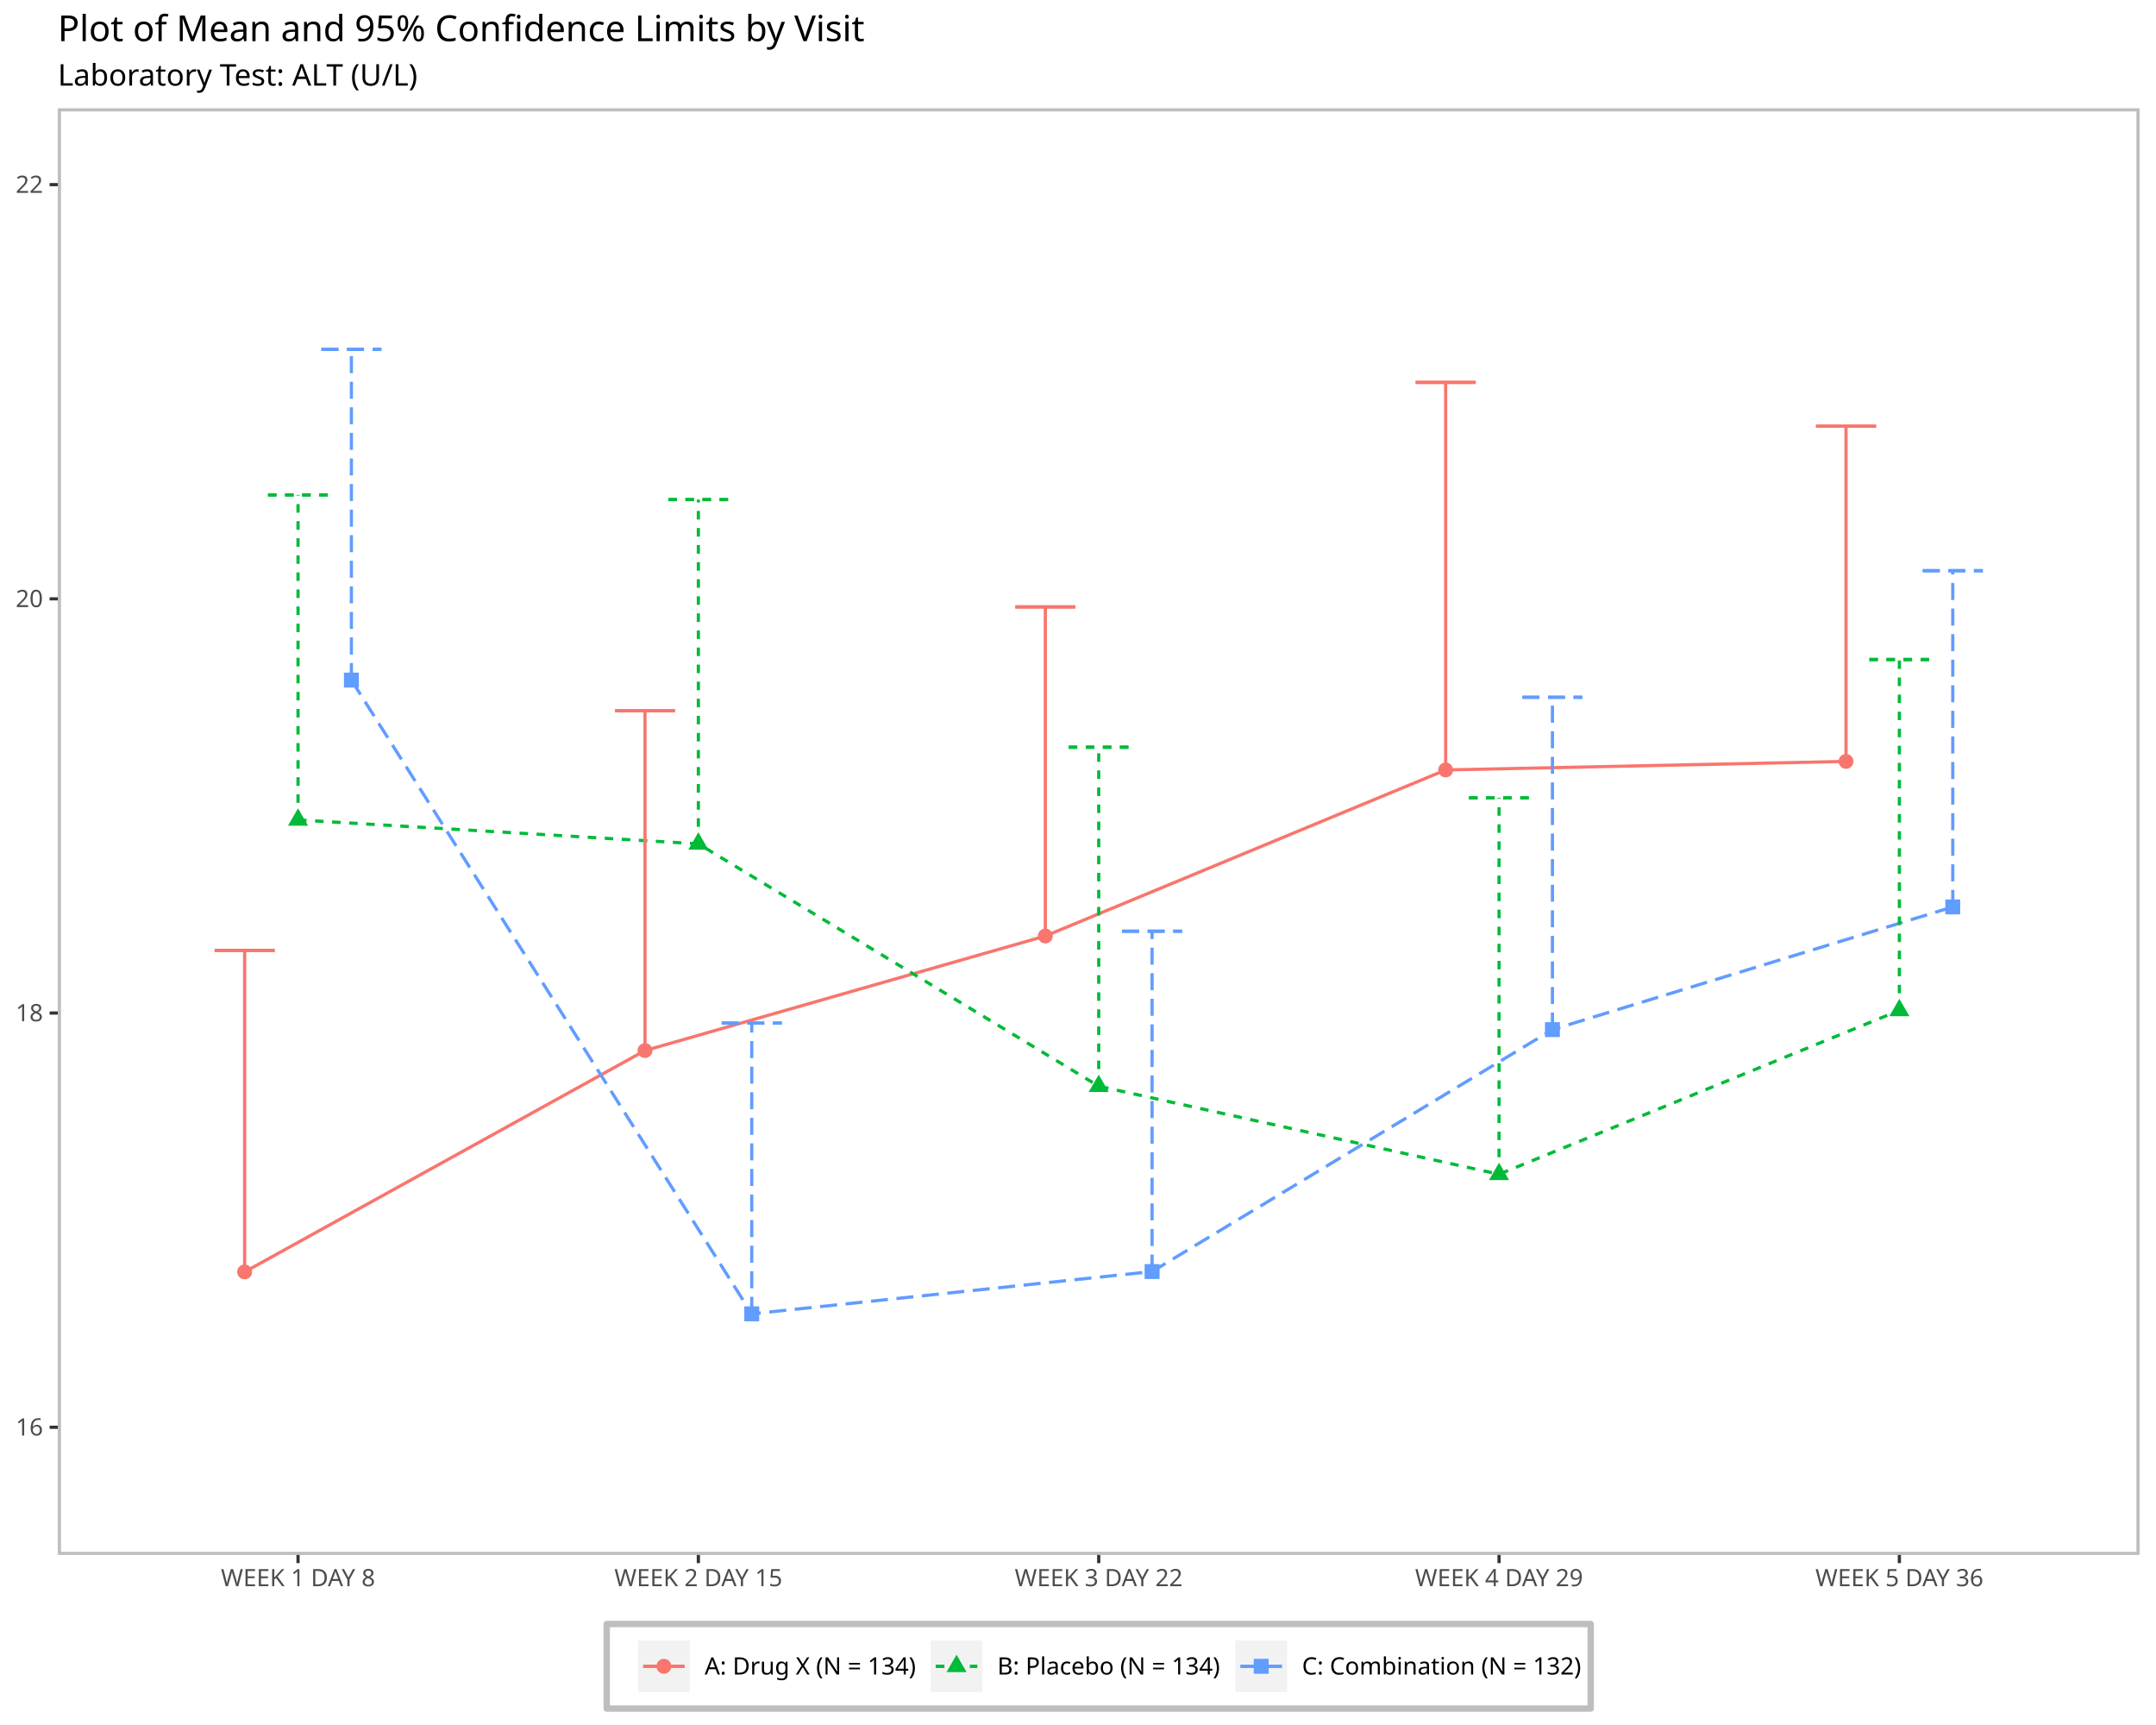
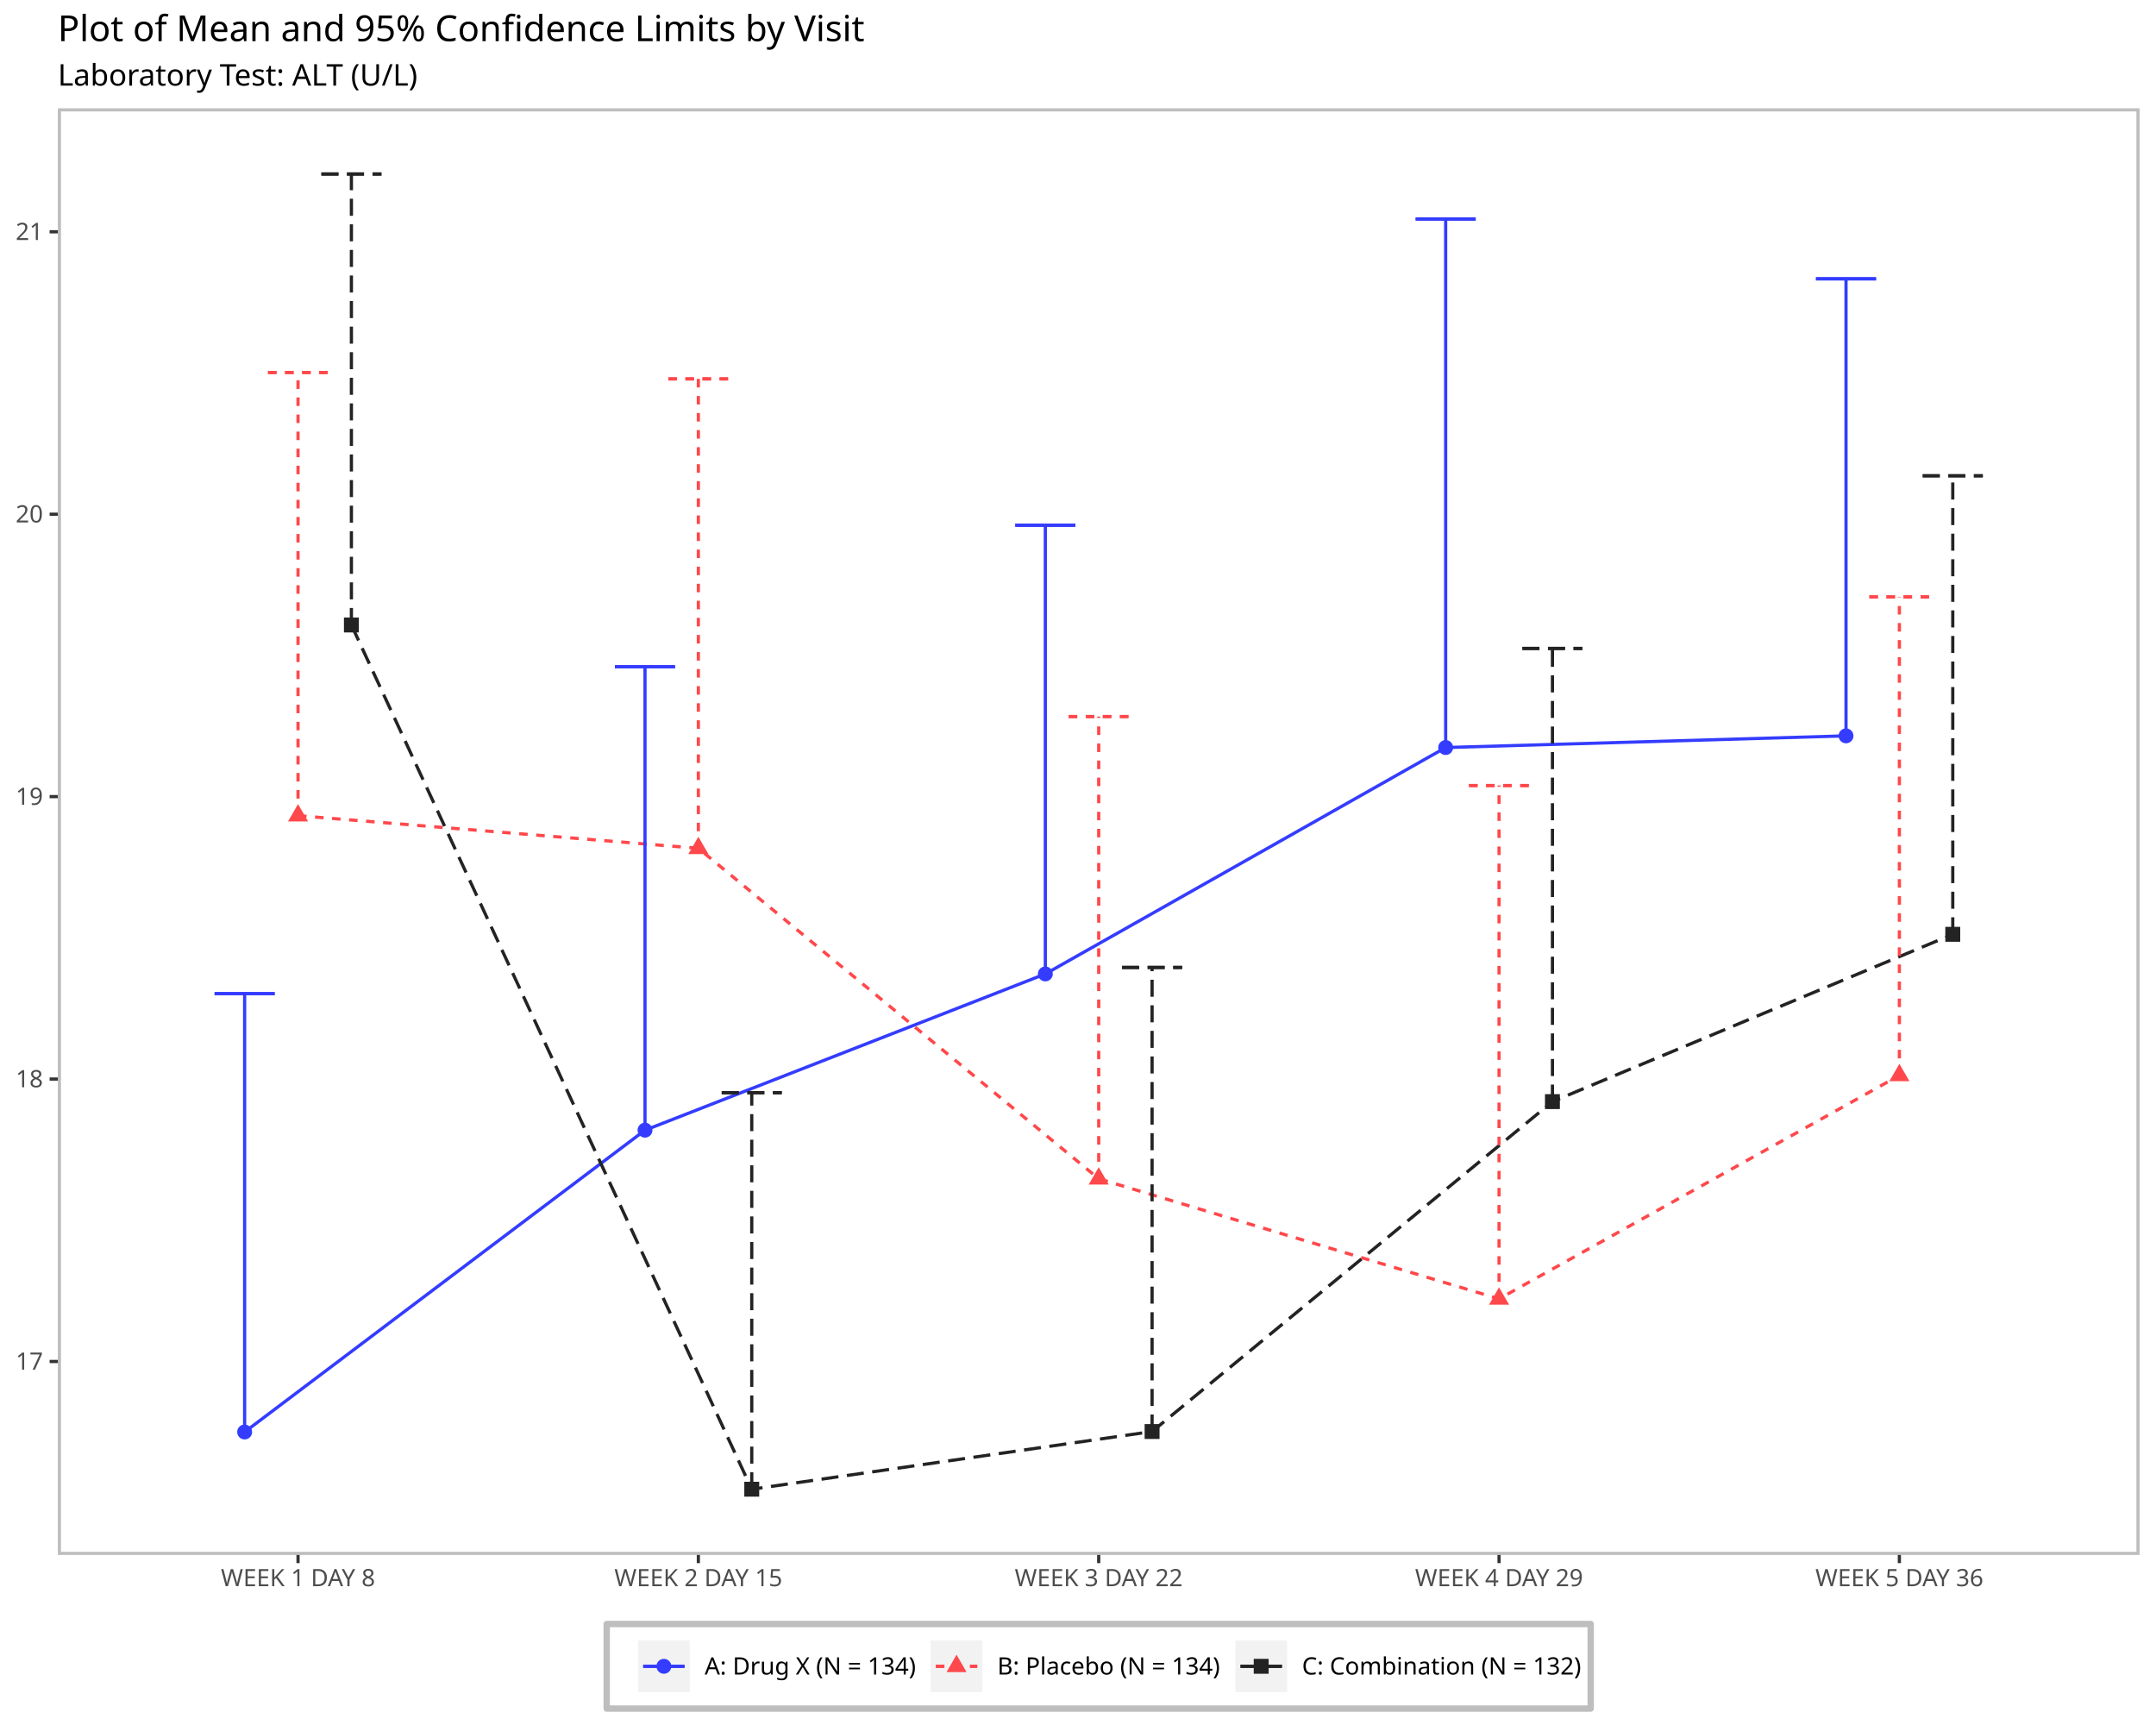
<svg xmlns="http://www.w3.org/2000/svg" class="svglite" data-engine-version="2.0" width="720.00pt" height="576.00pt" viewBox="0 0 720.00 576.00">
  <defs>
    <style type="text/css">
    .svglite line, .svglite polyline, .svglite polygon, .svglite path, .svglite rect, .svglite circle {
      fill: none;
      stroke: #000000;
      stroke-linecap: round;
      stroke-linejoin: round;
      stroke-miterlimit: 10.00;
    }
  </style>
  </defs>
  <rect width="100%" height="100%" style="stroke: none; fill: #FFFFFF;" />
  <defs>
    <clipPath id="cpMC4wMHw3MjAuMDB8MC4wMHw1NzYuMDA=">
      <rect x="0.00" y="0.00" width="720.00" height="576.00" />
    </clipPath>
  </defs>
  <g clip-path="url(#cpMC4wMHw3MjAuMDB8MC4wMHw1NzYuMDA=)">
    <rect x="0.00" y="0.00" width="720.00" height="576.00" style="stroke-width: 1.07; stroke: #FFFFFF; fill: #FFFFFF;" />
  </g>
  <defs>
    <clipPath id="cpMTkuMzF8NzE0LjUyfDM2LjE1fDUxOS4yMg==">
      <rect x="19.31" y="36.15" width="695.21" height="483.08" />
    </clipPath>
  </defs>
  <g clip-path="url(#cpMTkuMzF8NzE0LjUyfDM2LjE1fDUxOS4yMg==)">
-     <circle cx="81.70" cy="424.70" r="2.49" style="stroke-width: 0.71; stroke: none; fill: #F8766D;" />
-     <circle cx="215.40" cy="350.79" r="2.49" style="stroke-width: 0.71; stroke: none; fill: #F8766D;" />
-     <circle cx="349.09" cy="312.54" r="2.49" style="stroke-width: 0.71; stroke: none; fill: #F8766D;" />
-     <circle cx="482.78" cy="257.10" r="2.49" style="stroke-width: 0.71; stroke: none; fill: #F8766D;" />
-     <circle cx="616.48" cy="254.24" r="2.49" style="stroke-width: 0.71; stroke: none; fill: #F8766D;" />
-     <polygon points="99.53,269.91 102.88,275.71 96.18,275.71 " style="stroke-width: 0.71; stroke: none; fill: #00BA38;" />
-     <polygon points="233.22,277.90 236.57,283.71 229.87,283.71 " style="stroke-width: 0.71; stroke: none; fill: #00BA38;" />
-     <polygon points="366.92,358.82 370.27,364.63 363.56,364.63 " style="stroke-width: 0.71; stroke: none; fill: #00BA38;" />
-     <polygon points="500.61,388.23 503.96,394.04 497.26,394.04 " style="stroke-width: 0.71; stroke: none; fill: #00BA38;" />
-     <polygon points="634.30,333.51 637.66,339.32 630.95,339.32 " style="stroke-width: 0.71; stroke: none; fill: #00BA38;" />
-     <polygon points="114.86,229.58 119.84,229.58 119.84,224.60 114.86,224.60 " style="stroke-width: 0.71; stroke: none; fill: #619CFF;" />
-     <polygon points="248.56,441.20 253.54,441.20 253.54,436.22 248.56,436.22 " style="stroke-width: 0.71; stroke: none; fill: #619CFF;" />
-     <polygon points="382.25,427.07 387.23,427.07 387.23,422.10 382.25,422.10 " style="stroke-width: 0.71; stroke: none; fill: #619CFF;" />
-     <polygon points="515.95,346.29 520.92,346.29 520.92,341.31 515.95,341.31 " style="stroke-width: 0.71; stroke: none; fill: #619CFF;" />
-     <polygon points="649.64,305.32 654.62,305.32 654.62,300.35 649.64,300.35 " style="stroke-width: 0.71; stroke: none; fill: #619CFF;" />
-     <polyline points="81.70,424.70 215.40,350.79 349.09,312.54 482.78,257.10 616.48,254.24 " style="stroke-width: 1.07; stroke: #F8766D; stroke-linecap: butt;" />
-     <polyline points="99.53,273.78 233.22,281.77 366.92,362.69 500.61,392.10 634.30,337.38 " style="stroke-width: 1.07; stroke: #00BA38; stroke-dasharray: 2.85,2.85; stroke-linecap: butt;" />
-     <polyline points="117.35,227.09 251.05,438.71 384.74,424.59 518.44,343.80 652.13,302.83 " style="stroke-width: 1.07; stroke: #619CFF; stroke-dasharray: 5.69,2.85; stroke-linecap: butt;" />
-     <polyline points="71.67,317.37 91.73,317.37 " style="stroke-width: 1.07; stroke: #F8766D; stroke-linecap: butt;" />
-     <polyline points="81.70,317.37 81.70,317.37 " style="stroke-width: 1.07; stroke: #F8766D; stroke-linecap: butt;" />
-     <polyline points="71.67,317.37 91.73,317.37 " style="stroke-width: 1.07; stroke: #F8766D; stroke-linecap: butt;" />
-     <polyline points="205.37,237.32 225.42,237.32 " style="stroke-width: 1.07; stroke: #F8766D; stroke-linecap: butt;" />
-     <polyline points="215.40,237.32 215.40,237.32 " style="stroke-width: 1.07; stroke: #F8766D; stroke-linecap: butt;" />
-     <polyline points="205.37,237.32 225.42,237.32 " style="stroke-width: 1.07; stroke: #F8766D; stroke-linecap: butt;" />
-     <polyline points="339.06,202.66 359.12,202.66 " style="stroke-width: 1.07; stroke: #F8766D; stroke-linecap: butt;" />
-     <polyline points="349.09,202.66 349.09,202.66 " style="stroke-width: 1.07; stroke: #F8766D; stroke-linecap: butt;" />
-     <polyline points="339.06,202.66 359.12,202.66 " style="stroke-width: 1.07; stroke: #F8766D; stroke-linecap: butt;" />
-     <polyline points="472.76,127.69 492.81,127.69 " style="stroke-width: 1.07; stroke: #F8766D; stroke-linecap: butt;" />
-     <polyline points="482.78,127.69 482.78,127.69 " style="stroke-width: 1.07; stroke: #F8766D; stroke-linecap: butt;" />
-     <polyline points="472.76,127.69 492.81,127.69 " style="stroke-width: 1.07; stroke: #F8766D; stroke-linecap: butt;" />
-     <polyline points="606.45,142.32 626.51,142.32 " style="stroke-width: 1.07; stroke: #F8766D; stroke-linecap: butt;" />
-     <polyline points="616.48,142.32 616.48,142.32 " style="stroke-width: 1.07; stroke: #F8766D; stroke-linecap: butt;" />
-     <polyline points="606.45,142.32 626.51,142.32 " style="stroke-width: 1.07; stroke: #F8766D; stroke-linecap: butt;" />
-     <polyline points="89.50,165.26 109.55,165.26 " style="stroke-width: 1.07; stroke: #00BA38; stroke-dasharray: 2.85,2.85; stroke-linecap: butt;" />
-     <polyline points="99.53,165.26 99.53,165.26 " style="stroke-width: 1.07; stroke: #00BA38; stroke-dasharray: 2.85,2.85; stroke-linecap: butt;" />
-     <polyline points="89.50,165.26 109.55,165.26 " style="stroke-width: 1.07; stroke: #00BA38; stroke-dasharray: 2.85,2.85; stroke-linecap: butt;" />
-     <polyline points="223.19,166.82 243.25,166.82 " style="stroke-width: 1.07; stroke: #00BA38; stroke-dasharray: 2.85,2.85; stroke-linecap: butt;" />
-     <polyline points="233.22,166.82 233.22,166.82 " style="stroke-width: 1.07; stroke: #00BA38; stroke-dasharray: 2.85,2.85; stroke-linecap: butt;" />
-     <polyline points="223.19,166.82 243.25,166.82 " style="stroke-width: 1.07; stroke: #00BA38; stroke-dasharray: 2.85,2.85; stroke-linecap: butt;" />
-     <polyline points="356.89,249.51 376.94,249.51 " style="stroke-width: 1.07; stroke: #00BA38; stroke-dasharray: 2.85,2.85; stroke-linecap: butt;" />
-     <polyline points="366.92,249.51 366.92,249.51 " style="stroke-width: 1.07; stroke: #00BA38; stroke-dasharray: 2.85,2.85; stroke-linecap: butt;" />
-     <polyline points="356.89,249.51 376.94,249.51 " style="stroke-width: 1.07; stroke: #00BA38; stroke-dasharray: 2.85,2.85; stroke-linecap: butt;" />
-     <polyline points="490.58,266.41 510.64,266.41 " style="stroke-width: 1.07; stroke: #00BA38; stroke-dasharray: 2.85,2.85; stroke-linecap: butt;" />
-     <polyline points="500.61,266.41 500.61,266.41 " style="stroke-width: 1.07; stroke: #00BA38; stroke-dasharray: 2.85,2.85; stroke-linecap: butt;" />
-     <polyline points="490.58,266.41 510.64,266.41 " style="stroke-width: 1.07; stroke: #00BA38; stroke-dasharray: 2.85,2.85; stroke-linecap: butt;" />
-     <polyline points="624.28,220.22 644.33,220.22 " style="stroke-width: 1.07; stroke: #00BA38; stroke-dasharray: 2.85,2.85; stroke-linecap: butt;" />
-     <polyline points="634.30,220.22 634.30,220.22 " style="stroke-width: 1.07; stroke: #00BA38; stroke-dasharray: 2.85,2.85; stroke-linecap: butt;" />
-     <polyline points="624.28,220.22 644.33,220.22 " style="stroke-width: 1.07; stroke: #00BA38; stroke-dasharray: 2.85,2.85; stroke-linecap: butt;" />
-     <polyline points="107.33,116.66 127.38,116.66 " style="stroke-width: 1.07; stroke: #619CFF; stroke-dasharray: 5.69,2.85; stroke-linecap: butt;" />
-     <polyline points="117.35,116.66 117.35,116.66 " style="stroke-width: 1.07; stroke: #619CFF; stroke-dasharray: 5.69,2.85; stroke-linecap: butt;" />
-     <polyline points="107.33,116.66 127.38,116.66 " style="stroke-width: 1.07; stroke: #619CFF; stroke-dasharray: 5.69,2.85; stroke-linecap: butt;" />
-     <polyline points="241.02,341.62 261.07,341.62 " style="stroke-width: 1.07; stroke: #619CFF; stroke-dasharray: 5.69,2.85; stroke-linecap: butt;" />
-     <polyline points="251.05,341.62 251.05,341.62 " style="stroke-width: 1.07; stroke: #619CFF; stroke-dasharray: 5.69,2.85; stroke-linecap: butt;" />
-     <polyline points="241.02,341.62 261.07,341.62 " style="stroke-width: 1.07; stroke: #619CFF; stroke-dasharray: 5.69,2.85; stroke-linecap: butt;" />
-     <polyline points="374.71,310.94 394.77,310.94 " style="stroke-width: 1.07; stroke: #619CFF; stroke-dasharray: 5.69,2.85; stroke-linecap: butt;" />
-     <polyline points="384.74,310.94 384.74,310.94 " style="stroke-width: 1.07; stroke: #619CFF; stroke-dasharray: 5.69,2.85; stroke-linecap: butt;" />
-     <polyline points="374.71,310.94 394.77,310.94 " style="stroke-width: 1.07; stroke: #619CFF; stroke-dasharray: 5.69,2.85; stroke-linecap: butt;" />
-     <polyline points="508.41,232.83 528.46,232.83 " style="stroke-width: 1.07; stroke: #619CFF; stroke-dasharray: 5.69,2.85; stroke-linecap: butt;" />
-     <polyline points="518.44,232.83 518.44,232.83 " style="stroke-width: 1.07; stroke: #619CFF; stroke-dasharray: 5.69,2.85; stroke-linecap: butt;" />
-     <polyline points="508.41,232.83 528.46,232.83 " style="stroke-width: 1.07; stroke: #619CFF; stroke-dasharray: 5.69,2.85; stroke-linecap: butt;" />
-     <polyline points="642.10,190.56 662.16,190.56 " style="stroke-width: 1.07; stroke: #619CFF; stroke-dasharray: 5.69,2.85; stroke-linecap: butt;" />
-     <polyline points="652.13,190.56 652.13,190.56 " style="stroke-width: 1.07; stroke: #619CFF; stroke-dasharray: 5.69,2.85; stroke-linecap: butt;" />
-     <polyline points="642.10,190.56 662.16,190.56 " style="stroke-width: 1.07; stroke: #619CFF; stroke-dasharray: 5.69,2.85; stroke-linecap: butt;" />
-     <line x1="81.70" y1="424.70" x2="81.70" y2="317.37" style="stroke-width: 1.07; stroke: #F8766D; stroke-linecap: butt;" />
-     <line x1="215.40" y1="350.79" x2="215.40" y2="237.32" style="stroke-width: 1.07; stroke: #F8766D; stroke-linecap: butt;" />
-     <line x1="349.09" y1="312.54" x2="349.09" y2="202.66" style="stroke-width: 1.07; stroke: #F8766D; stroke-linecap: butt;" />
-     <line x1="482.78" y1="257.10" x2="482.78" y2="127.69" style="stroke-width: 1.07; stroke: #F8766D; stroke-linecap: butt;" />
-     <line x1="616.48" y1="254.24" x2="616.48" y2="142.32" style="stroke-width: 1.07; stroke: #F8766D; stroke-linecap: butt;" />
-     <line x1="99.53" y1="273.78" x2="99.53" y2="165.26" style="stroke-width: 1.07; stroke: #00BA38; stroke-dasharray: 2.85,2.85; stroke-linecap: butt;" />
-     <line x1="233.22" y1="281.77" x2="233.22" y2="166.82" style="stroke-width: 1.07; stroke: #00BA38; stroke-dasharray: 2.85,2.85; stroke-linecap: butt;" />
-     <line x1="366.92" y1="362.69" x2="366.92" y2="249.51" style="stroke-width: 1.07; stroke: #00BA38; stroke-dasharray: 2.85,2.85; stroke-linecap: butt;" />
-     <line x1="500.61" y1="392.10" x2="500.61" y2="266.41" style="stroke-width: 1.07; stroke: #00BA38; stroke-dasharray: 2.85,2.85; stroke-linecap: butt;" />
-     <line x1="634.30" y1="337.38" x2="634.30" y2="220.22" style="stroke-width: 1.07; stroke: #00BA38; stroke-dasharray: 2.85,2.85; stroke-linecap: butt;" />
-     <line x1="117.35" y1="227.09" x2="117.35" y2="116.66" style="stroke-width: 1.07; stroke: #619CFF; stroke-dasharray: 5.69,2.85; stroke-linecap: butt;" />
-     <line x1="251.05" y1="438.71" x2="251.05" y2="341.62" style="stroke-width: 1.07; stroke: #619CFF; stroke-dasharray: 5.69,2.85; stroke-linecap: butt;" />
-     <line x1="384.74" y1="424.59" x2="384.74" y2="310.94" style="stroke-width: 1.07; stroke: #619CFF; stroke-dasharray: 5.69,2.85; stroke-linecap: butt;" />
-     <line x1="518.44" y1="343.80" x2="518.44" y2="232.83" style="stroke-width: 1.07; stroke: #619CFF; stroke-dasharray: 5.69,2.85; stroke-linecap: butt;" />
-     <line x1="652.13" y1="302.83" x2="652.13" y2="190.56" style="stroke-width: 1.07; stroke: #619CFF; stroke-dasharray: 5.69,2.85; stroke-linecap: butt;" />
+     <circle cx="81.70" cy="478.16" r="2.49" style="stroke-width: 0.71; stroke: none; fill: #343CFF;" />
+     <circle cx="215.40" cy="377.38" r="2.49" style="stroke-width: 0.71; stroke: none; fill: #343CFF;" />
+     <circle cx="349.09" cy="325.21" r="2.49" style="stroke-width: 0.71; stroke: none; fill: #343CFF;" />
+     <circle cx="482.78" cy="249.61" r="2.49" style="stroke-width: 0.71; stroke: none; fill: #343CFF;" />
+     <circle cx="616.48" cy="245.71" r="2.49" style="stroke-width: 0.71; stroke: none; fill: #343CFF;" />
+     <polygon points="99.53,268.49 102.88,274.29 96.18,274.29 " style="stroke-width: 0.71; stroke: none; fill: #FF484B;" />
+     <polygon points="233.22,279.39 236.57,285.19 229.87,285.19 " style="stroke-width: 0.71; stroke: none; fill: #FF484B;" />
+     <polygon points="366.92,389.74 370.27,395.54 363.56,395.54 " style="stroke-width: 0.71; stroke: none; fill: #FF484B;" />
+     <polygon points="500.61,429.84 503.96,435.64 497.26,435.64 " style="stroke-width: 0.71; stroke: none; fill: #FF484B;" />
+     <polygon points="634.30,355.22 637.66,361.02 630.95,361.02 " style="stroke-width: 0.71; stroke: none; fill: #FF484B;" />
+     <polygon points="114.86,211.18 119.84,211.18 119.84,206.20 114.86,206.20 " style="stroke-width: 0.71; stroke: none; fill: #232323;" />
+     <polygon points="248.56,499.75 253.54,499.75 253.54,494.78 248.56,494.78 " style="stroke-width: 0.71; stroke: none; fill: #232323;" />
+     <polygon points="382.25,480.49 387.23,480.49 387.23,475.52 382.25,475.52 " style="stroke-width: 0.71; stroke: none; fill: #232323;" />
+     <polygon points="515.95,370.33 520.92,370.33 520.92,365.35 515.95,365.35 " style="stroke-width: 0.71; stroke: none; fill: #232323;" />
+     <polygon points="649.64,314.47 654.62,314.47 654.62,309.49 649.64,309.49 " style="stroke-width: 0.71; stroke: none; fill: #232323;" />
+     <polyline points="81.70,478.16 215.40,377.38 349.09,325.21 482.78,249.61 616.48,245.71 " style="stroke-width: 1.07; stroke: #343CFF; stroke-linecap: butt;" />
+     <polyline points="99.53,272.36 233.22,283.26 366.92,393.61 500.61,433.71 634.30,359.09 " style="stroke-width: 1.07; stroke: #FF484B; stroke-dasharray: 2.85,2.85; stroke-linecap: butt;" />
+     <polyline points="117.35,208.69 251.05,497.27 384.74,478.01 518.44,367.84 652.13,311.98 " style="stroke-width: 1.07; stroke: #232323; stroke-dasharray: 5.69,2.85; stroke-linecap: butt;" />
+     <polyline points="71.67,331.80 91.73,331.80 " style="stroke-width: 1.07; stroke: #343CFF; stroke-linecap: butt;" />
+     <polyline points="81.70,331.80 81.70,331.80 " style="stroke-width: 1.07; stroke: #343CFF; stroke-linecap: butt;" />
+     <polyline points="71.67,331.80 91.73,331.80 " style="stroke-width: 1.07; stroke: #343CFF; stroke-linecap: butt;" />
+     <polyline points="205.37,222.65 225.42,222.65 " style="stroke-width: 1.07; stroke: #343CFF; stroke-linecap: butt;" />
+     <polyline points="215.40,222.65 215.40,222.65 " style="stroke-width: 1.07; stroke: #343CFF; stroke-linecap: butt;" />
+     <polyline points="205.37,222.65 225.42,222.65 " style="stroke-width: 1.07; stroke: #343CFF; stroke-linecap: butt;" />
+     <polyline points="339.06,175.38 359.12,175.38 " style="stroke-width: 1.07; stroke: #343CFF; stroke-linecap: butt;" />
+     <polyline points="349.09,175.38 349.09,175.38 " style="stroke-width: 1.07; stroke: #343CFF; stroke-linecap: butt;" />
+     <polyline points="339.06,175.38 359.12,175.38 " style="stroke-width: 1.07; stroke: #343CFF; stroke-linecap: butt;" />
+     <polyline points="472.76,73.14 492.81,73.14 " style="stroke-width: 1.07; stroke: #343CFF; stroke-linecap: butt;" />
+     <polyline points="482.78,73.14 482.78,73.14 " style="stroke-width: 1.07; stroke: #343CFF; stroke-linecap: butt;" />
+     <polyline points="472.76,73.14 492.81,73.14 " style="stroke-width: 1.07; stroke: #343CFF; stroke-linecap: butt;" />
+     <polyline points="606.45,93.10 626.51,93.10 " style="stroke-width: 1.07; stroke: #343CFF; stroke-linecap: butt;" />
+     <polyline points="616.48,93.10 616.48,93.10 " style="stroke-width: 1.07; stroke: #343CFF; stroke-linecap: butt;" />
+     <polyline points="606.45,93.10 626.51,93.10 " style="stroke-width: 1.07; stroke: #343CFF; stroke-linecap: butt;" />
+     <polyline points="89.50,124.38 109.55,124.38 " style="stroke-width: 1.07; stroke: #FF484B; stroke-dasharray: 2.85,2.85; stroke-linecap: butt;" />
+     <polyline points="99.53,124.38 99.53,124.38 " style="stroke-width: 1.07; stroke: #FF484B; stroke-dasharray: 2.85,2.85; stroke-linecap: butt;" />
+     <polyline points="89.50,124.38 109.55,124.38 " style="stroke-width: 1.07; stroke: #FF484B; stroke-dasharray: 2.85,2.85; stroke-linecap: butt;" />
+     <polyline points="223.19,126.51 243.25,126.51 " style="stroke-width: 1.07; stroke: #FF484B; stroke-dasharray: 2.85,2.85; stroke-linecap: butt;" />
+     <polyline points="233.22,126.51 233.22,126.51 " style="stroke-width: 1.07; stroke: #FF484B; stroke-dasharray: 2.85,2.85; stroke-linecap: butt;" />
+     <polyline points="223.19,126.51 243.25,126.51 " style="stroke-width: 1.07; stroke: #FF484B; stroke-dasharray: 2.85,2.85; stroke-linecap: butt;" />
+     <polyline points="356.89,239.26 376.94,239.26 " style="stroke-width: 1.07; stroke: #FF484B; stroke-dasharray: 2.85,2.85; stroke-linecap: butt;" />
+     <polyline points="366.92,239.26 366.92,239.26 " style="stroke-width: 1.07; stroke: #FF484B; stroke-dasharray: 2.85,2.85; stroke-linecap: butt;" />
+     <polyline points="356.89,239.26 376.94,239.26 " style="stroke-width: 1.07; stroke: #FF484B; stroke-dasharray: 2.85,2.85; stroke-linecap: butt;" />
+     <polyline points="490.58,262.30 510.64,262.30 " style="stroke-width: 1.07; stroke: #FF484B; stroke-dasharray: 2.85,2.85; stroke-linecap: butt;" />
+     <polyline points="500.61,262.30 500.61,262.30 " style="stroke-width: 1.07; stroke: #FF484B; stroke-dasharray: 2.85,2.85; stroke-linecap: butt;" />
+     <polyline points="490.58,262.30 510.64,262.30 " style="stroke-width: 1.07; stroke: #FF484B; stroke-dasharray: 2.85,2.85; stroke-linecap: butt;" />
+     <polyline points="624.28,199.32 644.33,199.32 " style="stroke-width: 1.07; stroke: #FF484B; stroke-dasharray: 2.85,2.85; stroke-linecap: butt;" />
+     <polyline points="634.30,199.32 634.30,199.32 " style="stroke-width: 1.07; stroke: #FF484B; stroke-dasharray: 2.85,2.85; stroke-linecap: butt;" />
+     <polyline points="624.28,199.32 644.33,199.32 " style="stroke-width: 1.07; stroke: #FF484B; stroke-dasharray: 2.85,2.85; stroke-linecap: butt;" />
+     <polyline points="107.33,58.10 127.38,58.10 " style="stroke-width: 1.07; stroke: #232323; stroke-dasharray: 5.69,2.85; stroke-linecap: butt;" />
+     <polyline points="117.35,58.10 117.35,58.10 " style="stroke-width: 1.07; stroke: #232323; stroke-dasharray: 5.69,2.85; stroke-linecap: butt;" />
+     <polyline points="107.33,58.10 127.38,58.10 " style="stroke-width: 1.07; stroke: #232323; stroke-dasharray: 5.69,2.85; stroke-linecap: butt;" />
+     <polyline points="241.02,364.86 261.07,364.86 " style="stroke-width: 1.07; stroke: #232323; stroke-dasharray: 5.69,2.85; stroke-linecap: butt;" />
+     <polyline points="251.05,364.86 251.05,364.86 " style="stroke-width: 1.07; stroke: #232323; stroke-dasharray: 5.69,2.85; stroke-linecap: butt;" />
+     <polyline points="241.02,364.86 261.07,364.86 " style="stroke-width: 1.07; stroke: #232323; stroke-dasharray: 5.69,2.85; stroke-linecap: butt;" />
+     <polyline points="374.71,323.04 394.77,323.04 " style="stroke-width: 1.07; stroke: #232323; stroke-dasharray: 5.69,2.85; stroke-linecap: butt;" />
+     <polyline points="384.74,323.04 384.74,323.04 " style="stroke-width: 1.07; stroke: #232323; stroke-dasharray: 5.69,2.85; stroke-linecap: butt;" />
+     <polyline points="374.71,323.04 394.77,323.04 " style="stroke-width: 1.07; stroke: #232323; stroke-dasharray: 5.69,2.85; stroke-linecap: butt;" />
+     <polyline points="508.41,216.52 528.46,216.52 " style="stroke-width: 1.07; stroke: #232323; stroke-dasharray: 5.69,2.85; stroke-linecap: butt;" />
+     <polyline points="518.44,216.52 518.44,216.52 " style="stroke-width: 1.07; stroke: #232323; stroke-dasharray: 5.69,2.85; stroke-linecap: butt;" />
+     <polyline points="508.41,216.52 528.46,216.52 " style="stroke-width: 1.07; stroke: #232323; stroke-dasharray: 5.69,2.85; stroke-linecap: butt;" />
+     <polyline points="642.10,158.87 662.16,158.87 " style="stroke-width: 1.07; stroke: #232323; stroke-dasharray: 5.69,2.85; stroke-linecap: butt;" />
+     <polyline points="652.13,158.87 652.13,158.87 " style="stroke-width: 1.07; stroke: #232323; stroke-dasharray: 5.69,2.85; stroke-linecap: butt;" />
+     <polyline points="642.10,158.87 662.16,158.87 " style="stroke-width: 1.07; stroke: #232323; stroke-dasharray: 5.69,2.85; stroke-linecap: butt;" />
+     <line x1="81.70" y1="478.16" x2="81.70" y2="331.80" style="stroke-width: 1.07; stroke: #343CFF; stroke-linecap: butt;" />
+     <line x1="215.40" y1="377.38" x2="215.40" y2="222.65" style="stroke-width: 1.07; stroke: #343CFF; stroke-linecap: butt;" />
+     <line x1="349.09" y1="325.21" x2="349.09" y2="175.38" style="stroke-width: 1.07; stroke: #343CFF; stroke-linecap: butt;" />
+     <line x1="482.78" y1="249.61" x2="482.78" y2="73.14" style="stroke-width: 1.07; stroke: #343CFF; stroke-linecap: butt;" />
+     <line x1="616.48" y1="245.71" x2="616.48" y2="93.10" style="stroke-width: 1.07; stroke: #343CFF; stroke-linecap: butt;" />
+     <line x1="99.53" y1="272.36" x2="99.53" y2="124.38" style="stroke-width: 1.07; stroke: #FF484B; stroke-dasharray: 2.85,2.85; stroke-linecap: butt;" />
+     <line x1="233.22" y1="283.26" x2="233.22" y2="126.51" style="stroke-width: 1.07; stroke: #FF484B; stroke-dasharray: 2.85,2.85; stroke-linecap: butt;" />
+     <line x1="366.92" y1="393.61" x2="366.92" y2="239.26" style="stroke-width: 1.07; stroke: #FF484B; stroke-dasharray: 2.85,2.85; stroke-linecap: butt;" />
+     <line x1="500.61" y1="433.71" x2="500.61" y2="262.30" style="stroke-width: 1.07; stroke: #FF484B; stroke-dasharray: 2.85,2.85; stroke-linecap: butt;" />
+     <line x1="634.30" y1="359.09" x2="634.30" y2="199.32" style="stroke-width: 1.07; stroke: #FF484B; stroke-dasharray: 2.85,2.85; stroke-linecap: butt;" />
+     <line x1="117.35" y1="208.69" x2="117.35" y2="58.10" style="stroke-width: 1.07; stroke: #232323; stroke-dasharray: 5.69,2.85; stroke-linecap: butt;" />
+     <line x1="251.05" y1="497.27" x2="251.05" y2="364.86" style="stroke-width: 1.07; stroke: #232323; stroke-dasharray: 5.69,2.85; stroke-linecap: butt;" />
+     <line x1="384.74" y1="478.01" x2="384.74" y2="323.04" style="stroke-width: 1.07; stroke: #232323; stroke-dasharray: 5.69,2.85; stroke-linecap: butt;" />
+     <line x1="518.44" y1="367.84" x2="518.44" y2="216.52" style="stroke-width: 1.07; stroke: #232323; stroke-dasharray: 5.69,2.85; stroke-linecap: butt;" />
+     <line x1="652.13" y1="311.98" x2="652.13" y2="158.87" style="stroke-width: 1.07; stroke: #232323; stroke-dasharray: 5.69,2.85; stroke-linecap: butt;" />
    <rect x="19.31" y="36.15" width="695.21" height="483.08" style="stroke-width: 2.13; stroke: #BEBEBE;" />
  </g>
  <g clip-path="url(#cpMC4wMHw3MjAuMDB8MC4wMHw1NzYuMDA=)">
-     <text x="14.38" y="479.34" text-anchor="end" style="font-size: 8.00px; fill: #4D4D4D; font-family: sans;" textLength="8.90px" lengthAdjust="spacingAndGlyphs">16</text>
-     <text x="14.38" y="341.02" text-anchor="end" style="font-size: 8.00px; fill: #4D4D4D; font-family: sans;" textLength="8.90px" lengthAdjust="spacingAndGlyphs">18</text>
-     <text x="14.38" y="202.71" text-anchor="end" style="font-size: 8.00px; fill: #4D4D4D; font-family: sans;" textLength="8.90px" lengthAdjust="spacingAndGlyphs">20</text>
-     <text x="14.38" y="64.40" text-anchor="end" style="font-size: 8.00px; fill: #4D4D4D; font-family: sans;" textLength="8.90px" lengthAdjust="spacingAndGlyphs">22</text>
-     <polyline points="16.57,476.58 19.31,476.58 " style="stroke-width: 1.07; stroke: #333333; stroke-linecap: butt;" />
-     <polyline points="16.57,338.27 19.31,338.27 " style="stroke-width: 1.07; stroke: #333333; stroke-linecap: butt;" />
-     <polyline points="16.57,199.96 19.31,199.96 " style="stroke-width: 1.07; stroke: #333333; stroke-linecap: butt;" />
-     <polyline points="16.57,61.65 19.31,61.65 " style="stroke-width: 1.07; stroke: #333333; stroke-linecap: butt;" />
+     <text x="14.38" y="457.36" text-anchor="end" style="font-size: 8.00px; fill: #4D4D4D; font-family: sans;" textLength="8.90px" lengthAdjust="spacingAndGlyphs">17</text>
+     <text x="14.38" y="363.05" text-anchor="end" style="font-size: 8.00px; fill: #4D4D4D; font-family: sans;" textLength="8.90px" lengthAdjust="spacingAndGlyphs">18</text>
+     <text x="14.38" y="268.75" text-anchor="end" style="font-size: 8.00px; fill: #4D4D4D; font-family: sans;" textLength="8.90px" lengthAdjust="spacingAndGlyphs">19</text>
+     <text x="14.38" y="174.45" text-anchor="end" style="font-size: 8.00px; fill: #4D4D4D; font-family: sans;" textLength="8.90px" lengthAdjust="spacingAndGlyphs">20</text>
+     <text x="14.38" y="80.14" text-anchor="end" style="font-size: 8.00px; fill: #4D4D4D; font-family: sans;" textLength="8.90px" lengthAdjust="spacingAndGlyphs">21</text>
+     <polyline points="16.57,454.61 19.31,454.61 " style="stroke-width: 1.07; stroke: #333333; stroke-linecap: butt;" />
+     <polyline points="16.57,360.30 19.31,360.30 " style="stroke-width: 1.07; stroke: #333333; stroke-linecap: butt;" />
+     <polyline points="16.57,266.00 19.31,266.00 " style="stroke-width: 1.07; stroke: #333333; stroke-linecap: butt;" />
+     <polyline points="16.57,171.70 19.31,171.70 " style="stroke-width: 1.07; stroke: #333333; stroke-linecap: butt;" />
+     <polyline points="16.57,77.39 19.31,77.39 " style="stroke-width: 1.07; stroke: #333333; stroke-linecap: butt;" />
    <polyline points="99.53,521.96 99.53,519.22 " style="stroke-width: 1.07; stroke: #333333; stroke-linecap: butt;" />
    <polyline points="233.22,521.96 233.22,519.22 " style="stroke-width: 1.07; stroke: #333333; stroke-linecap: butt;" />
    <polyline points="366.92,521.96 366.92,519.22 " style="stroke-width: 1.07; stroke: #333333; stroke-linecap: butt;" />
    <polyline points="500.61,521.96 500.61,519.22 " style="stroke-width: 1.07; stroke: #333333; stroke-linecap: butt;" />
    <polyline points="634.30,521.96 634.30,519.22 " style="stroke-width: 1.07; stroke: #333333; stroke-linecap: butt;" />
    <text x="99.53" y="529.66" text-anchor="middle" style="font-size: 8.00px; fill: #4D4D4D; font-family: sans;" textLength="55.58px" lengthAdjust="spacingAndGlyphs">WEEK 1 DAY 8</text>
    <text x="233.22" y="529.66" text-anchor="middle" style="font-size: 8.00px; fill: #4D4D4D; font-family: sans;" textLength="60.03px" lengthAdjust="spacingAndGlyphs">WEEK 2 DAY 15</text>
    <text x="366.92" y="529.66" text-anchor="middle" style="font-size: 8.00px; fill: #4D4D4D; font-family: sans;" textLength="60.03px" lengthAdjust="spacingAndGlyphs">WEEK 3 DAY 22</text>
    <text x="500.61" y="529.66" text-anchor="middle" style="font-size: 8.00px; fill: #4D4D4D; font-family: sans;" textLength="60.03px" lengthAdjust="spacingAndGlyphs">WEEK 4 DAY 29</text>
    <text x="634.30" y="529.66" text-anchor="middle" style="font-size: 8.00px; fill: #4D4D4D; font-family: sans;" textLength="60.03px" lengthAdjust="spacingAndGlyphs">WEEK 5 DAY 36</text>
    <rect x="202.61" y="542.28" width="328.61" height="28.24" style="stroke-width: 2.13; stroke: #BEBEBE;" />
    <rect x="213.07" y="547.76" width="17.28" height="17.28" style="stroke-width: 1.07; stroke: none; fill: #F2F2F2;" />
-     <circle cx="221.71" cy="556.40" r="2.49" style="stroke-width: 0.71; stroke: none; fill: #F8766D;" />
-     <line x1="214.80" y1="556.40" x2="228.62" y2="556.40" style="stroke-width: 1.07; stroke: #F8766D; stroke-linecap: butt;" />
-     <line x1="214.80" y1="556.40" x2="228.62" y2="556.40" style="stroke-width: 1.07; stroke: #F8766D; stroke-linecap: butt;" />
+     <circle cx="221.71" cy="556.40" r="2.49" style="stroke-width: 0.71; stroke: none; fill: #343CFF;" />
+     <line x1="214.80" y1="556.40" x2="228.62" y2="556.40" style="stroke-width: 1.07; stroke: #343CFF; stroke-linecap: butt;" />
+     <line x1="214.80" y1="556.40" x2="228.62" y2="556.40" style="stroke-width: 1.07; stroke: #343CFF; stroke-linecap: butt;" />
    <rect x="310.80" y="547.76" width="17.28" height="17.28" style="stroke-width: 1.07; stroke: none; fill: #F2F2F2;" />
-     <polygon points="319.44,552.53 322.79,558.34 316.09,558.34 " style="stroke-width: 0.71; stroke: none; fill: #00BA38;" />
-     <line x1="312.53" y1="556.40" x2="326.35" y2="556.40" style="stroke-width: 1.07; stroke: #00BA38; stroke-dasharray: 2.85,2.85; stroke-linecap: butt;" />
-     <line x1="312.53" y1="556.40" x2="326.35" y2="556.40" style="stroke-width: 1.07; stroke: #00BA38; stroke-dasharray: 2.85,2.85; stroke-linecap: butt;" />
+     <polygon points="319.44,552.53 322.79,558.34 316.09,558.34 " style="stroke-width: 0.71; stroke: none; fill: #FF484B;" />
+     <line x1="312.53" y1="556.40" x2="326.35" y2="556.40" style="stroke-width: 1.07; stroke: #FF484B; stroke-dasharray: 2.85,2.85; stroke-linecap: butt;" />
+     <line x1="312.53" y1="556.40" x2="326.35" y2="556.40" style="stroke-width: 1.07; stroke: #FF484B; stroke-dasharray: 2.85,2.85; stroke-linecap: butt;" />
    <rect x="412.54" y="547.76" width="17.28" height="17.28" style="stroke-width: 1.07; stroke: none; fill: #F2F2F2;" />
-     <polygon points="418.69,558.89 423.67,558.89 423.67,553.91 418.69,553.91 " style="stroke-width: 0.71; stroke: none; fill: #619CFF;" />
-     <line x1="414.27" y1="556.40" x2="428.09" y2="556.40" style="stroke-width: 1.07; stroke: #619CFF; stroke-dasharray: 5.69,2.85; stroke-linecap: butt;" />
-     <line x1="414.27" y1="556.40" x2="428.09" y2="556.40" style="stroke-width: 1.07; stroke: #619CFF; stroke-dasharray: 5.69,2.85; stroke-linecap: butt;" />
+     <polygon points="418.69,558.89 423.67,558.89 423.67,553.91 418.69,553.91 " style="stroke-width: 0.71; stroke: none; fill: #232323;" />
+     <line x1="414.27" y1="556.40" x2="428.09" y2="556.40" style="stroke-width: 1.07; stroke: #232323; stroke-dasharray: 5.69,2.85; stroke-linecap: butt;" />
+     <line x1="414.27" y1="556.40" x2="428.09" y2="556.40" style="stroke-width: 1.07; stroke: #232323; stroke-dasharray: 5.69,2.85; stroke-linecap: butt;" />
    <text x="235.33" y="559.15" style="font-size: 8.00px; font-family: sans;" textLength="70.48px" lengthAdjust="spacingAndGlyphs">A: Drug X (N = 134)</text>
    <text x="333.06" y="559.15" style="font-size: 8.00px; font-family: sans;" textLength="74.50px" lengthAdjust="spacingAndGlyphs">B: Placebo (N = 134)</text>
    <text x="434.80" y="559.15" style="font-size: 8.00px; font-family: sans;" textLength="90.94px" lengthAdjust="spacingAndGlyphs">C: Combination (N = 132)</text>
    <text x="19.31" y="28.59" style="font-size: 10.00px; font-family: sans;" textLength="118.94px" lengthAdjust="spacingAndGlyphs">Laboratory Test: ALT (U/L)</text>
    <text x="19.31" y="13.74" style="font-size: 12.00px; font-family: sans;" textLength="258.83px" lengthAdjust="spacingAndGlyphs">Plot of Mean and 95% Confidence Limits by Visit</text>
  </g>
</svg>
